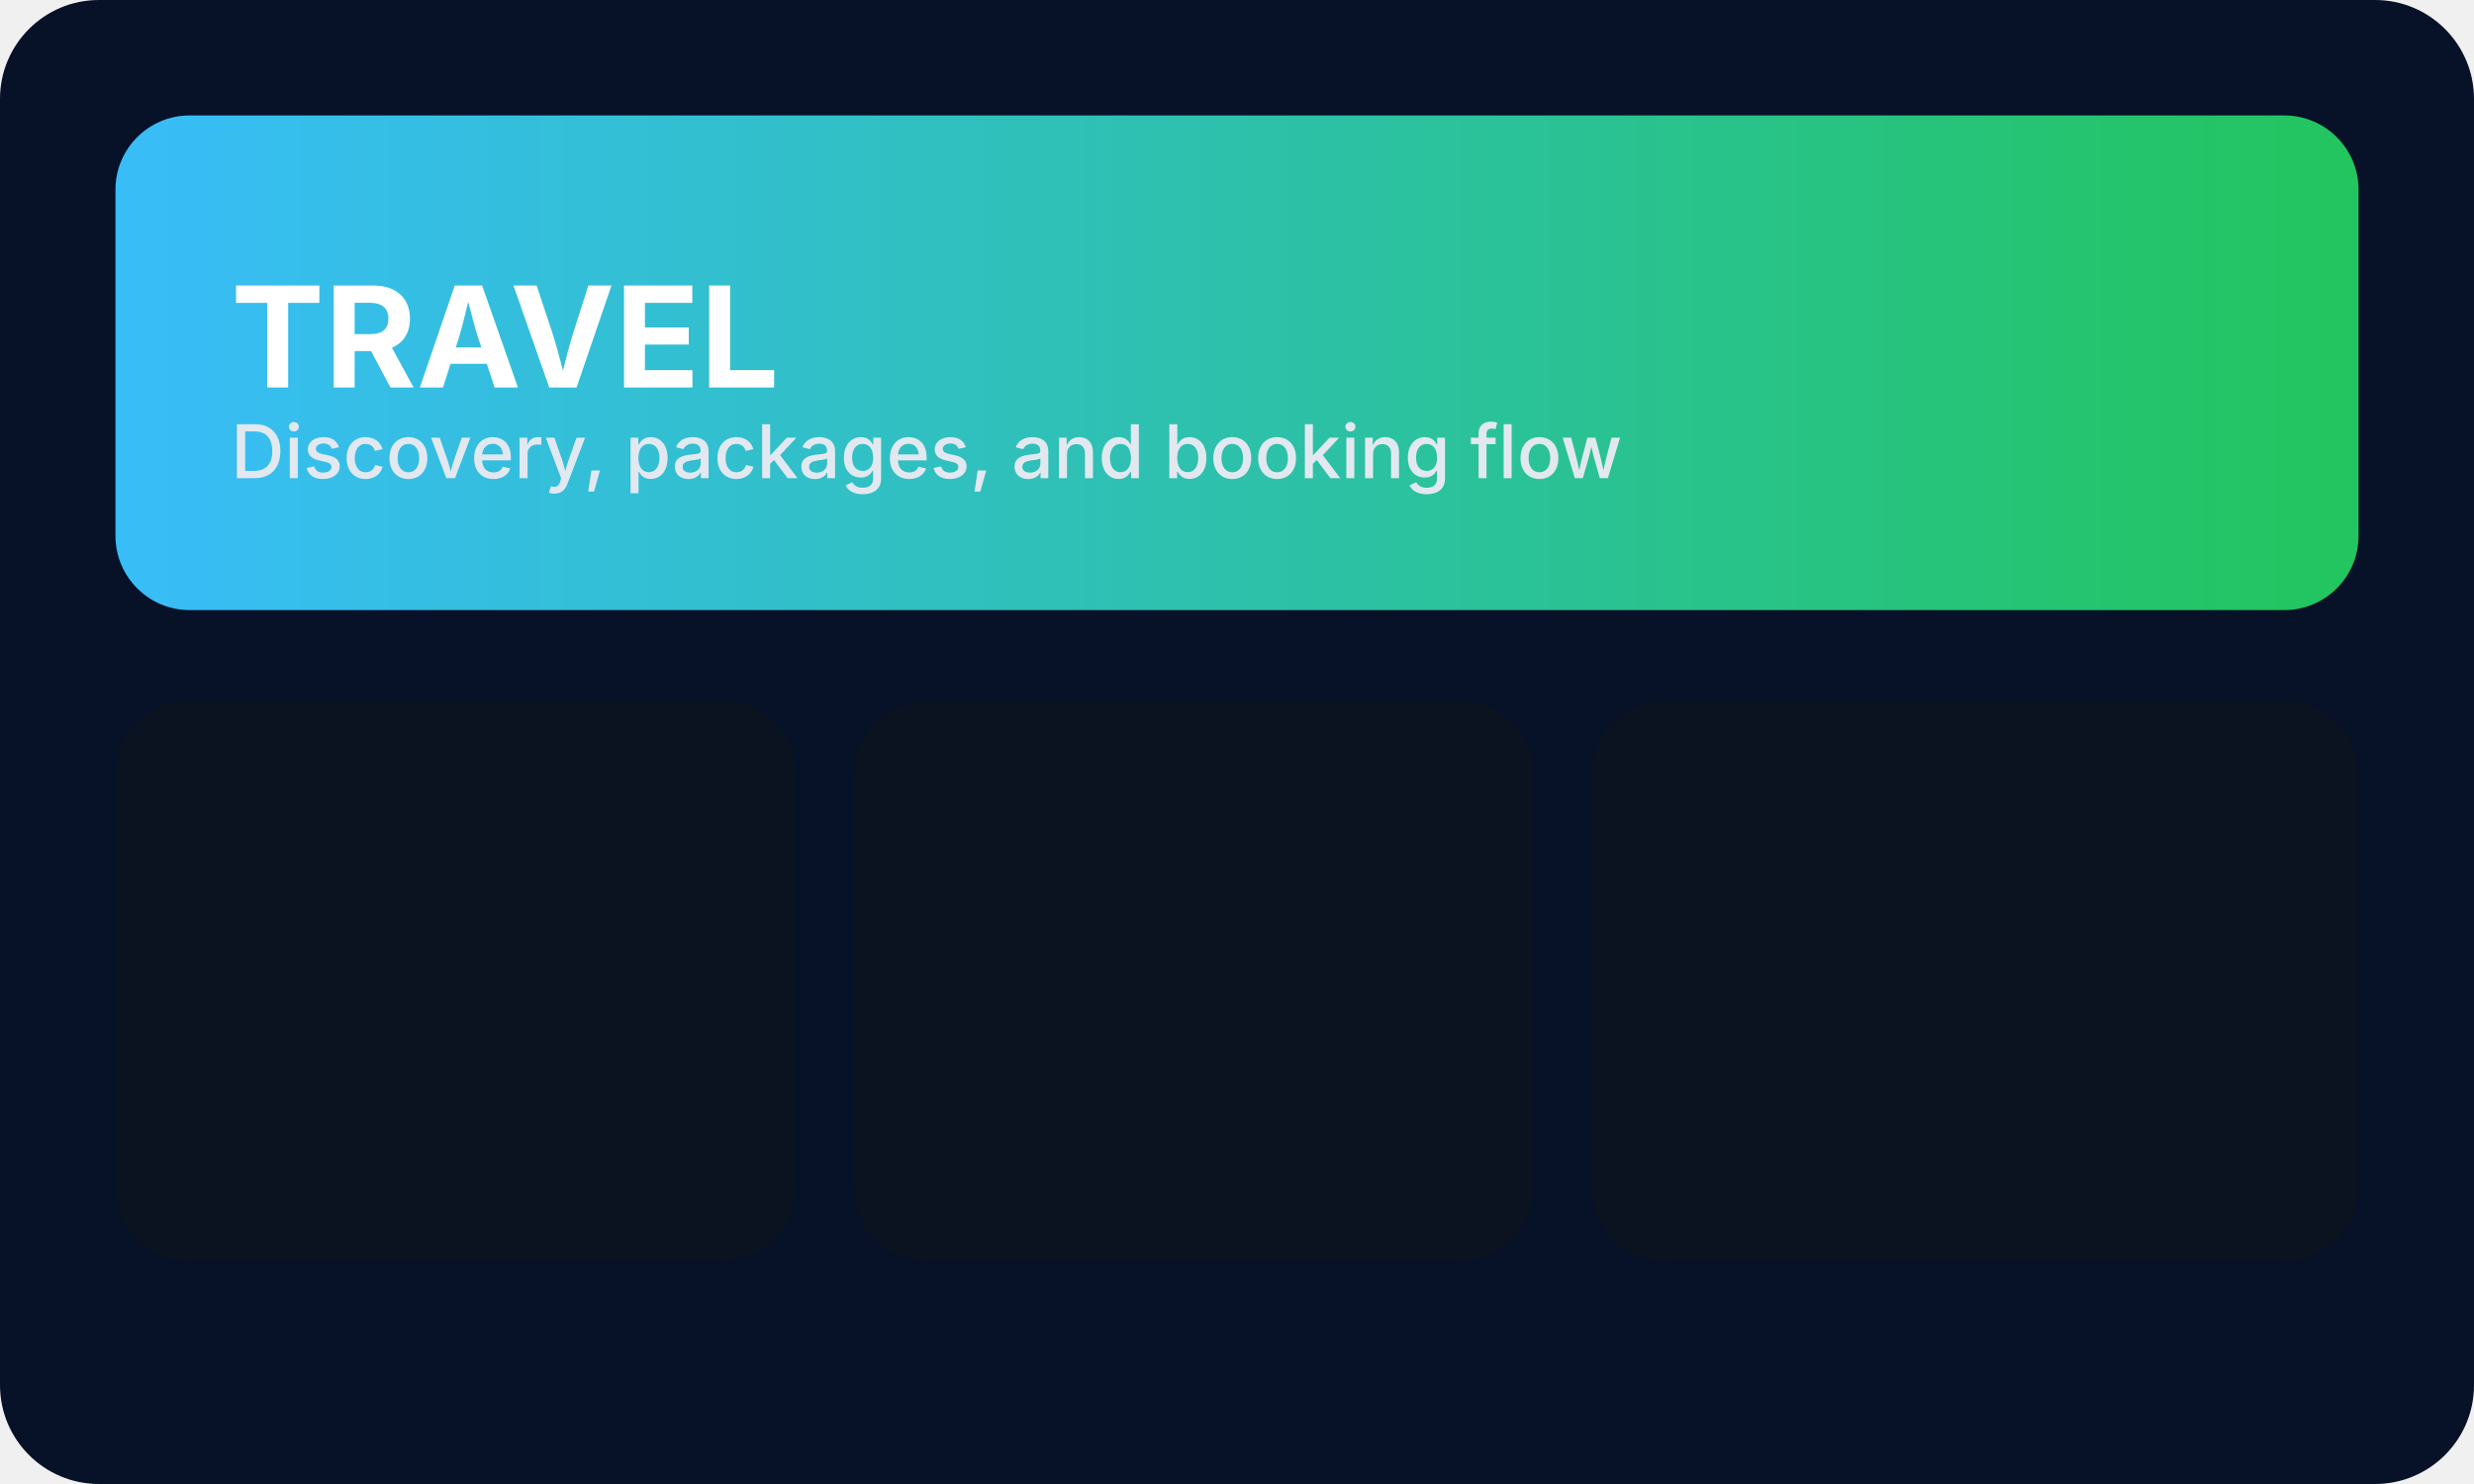
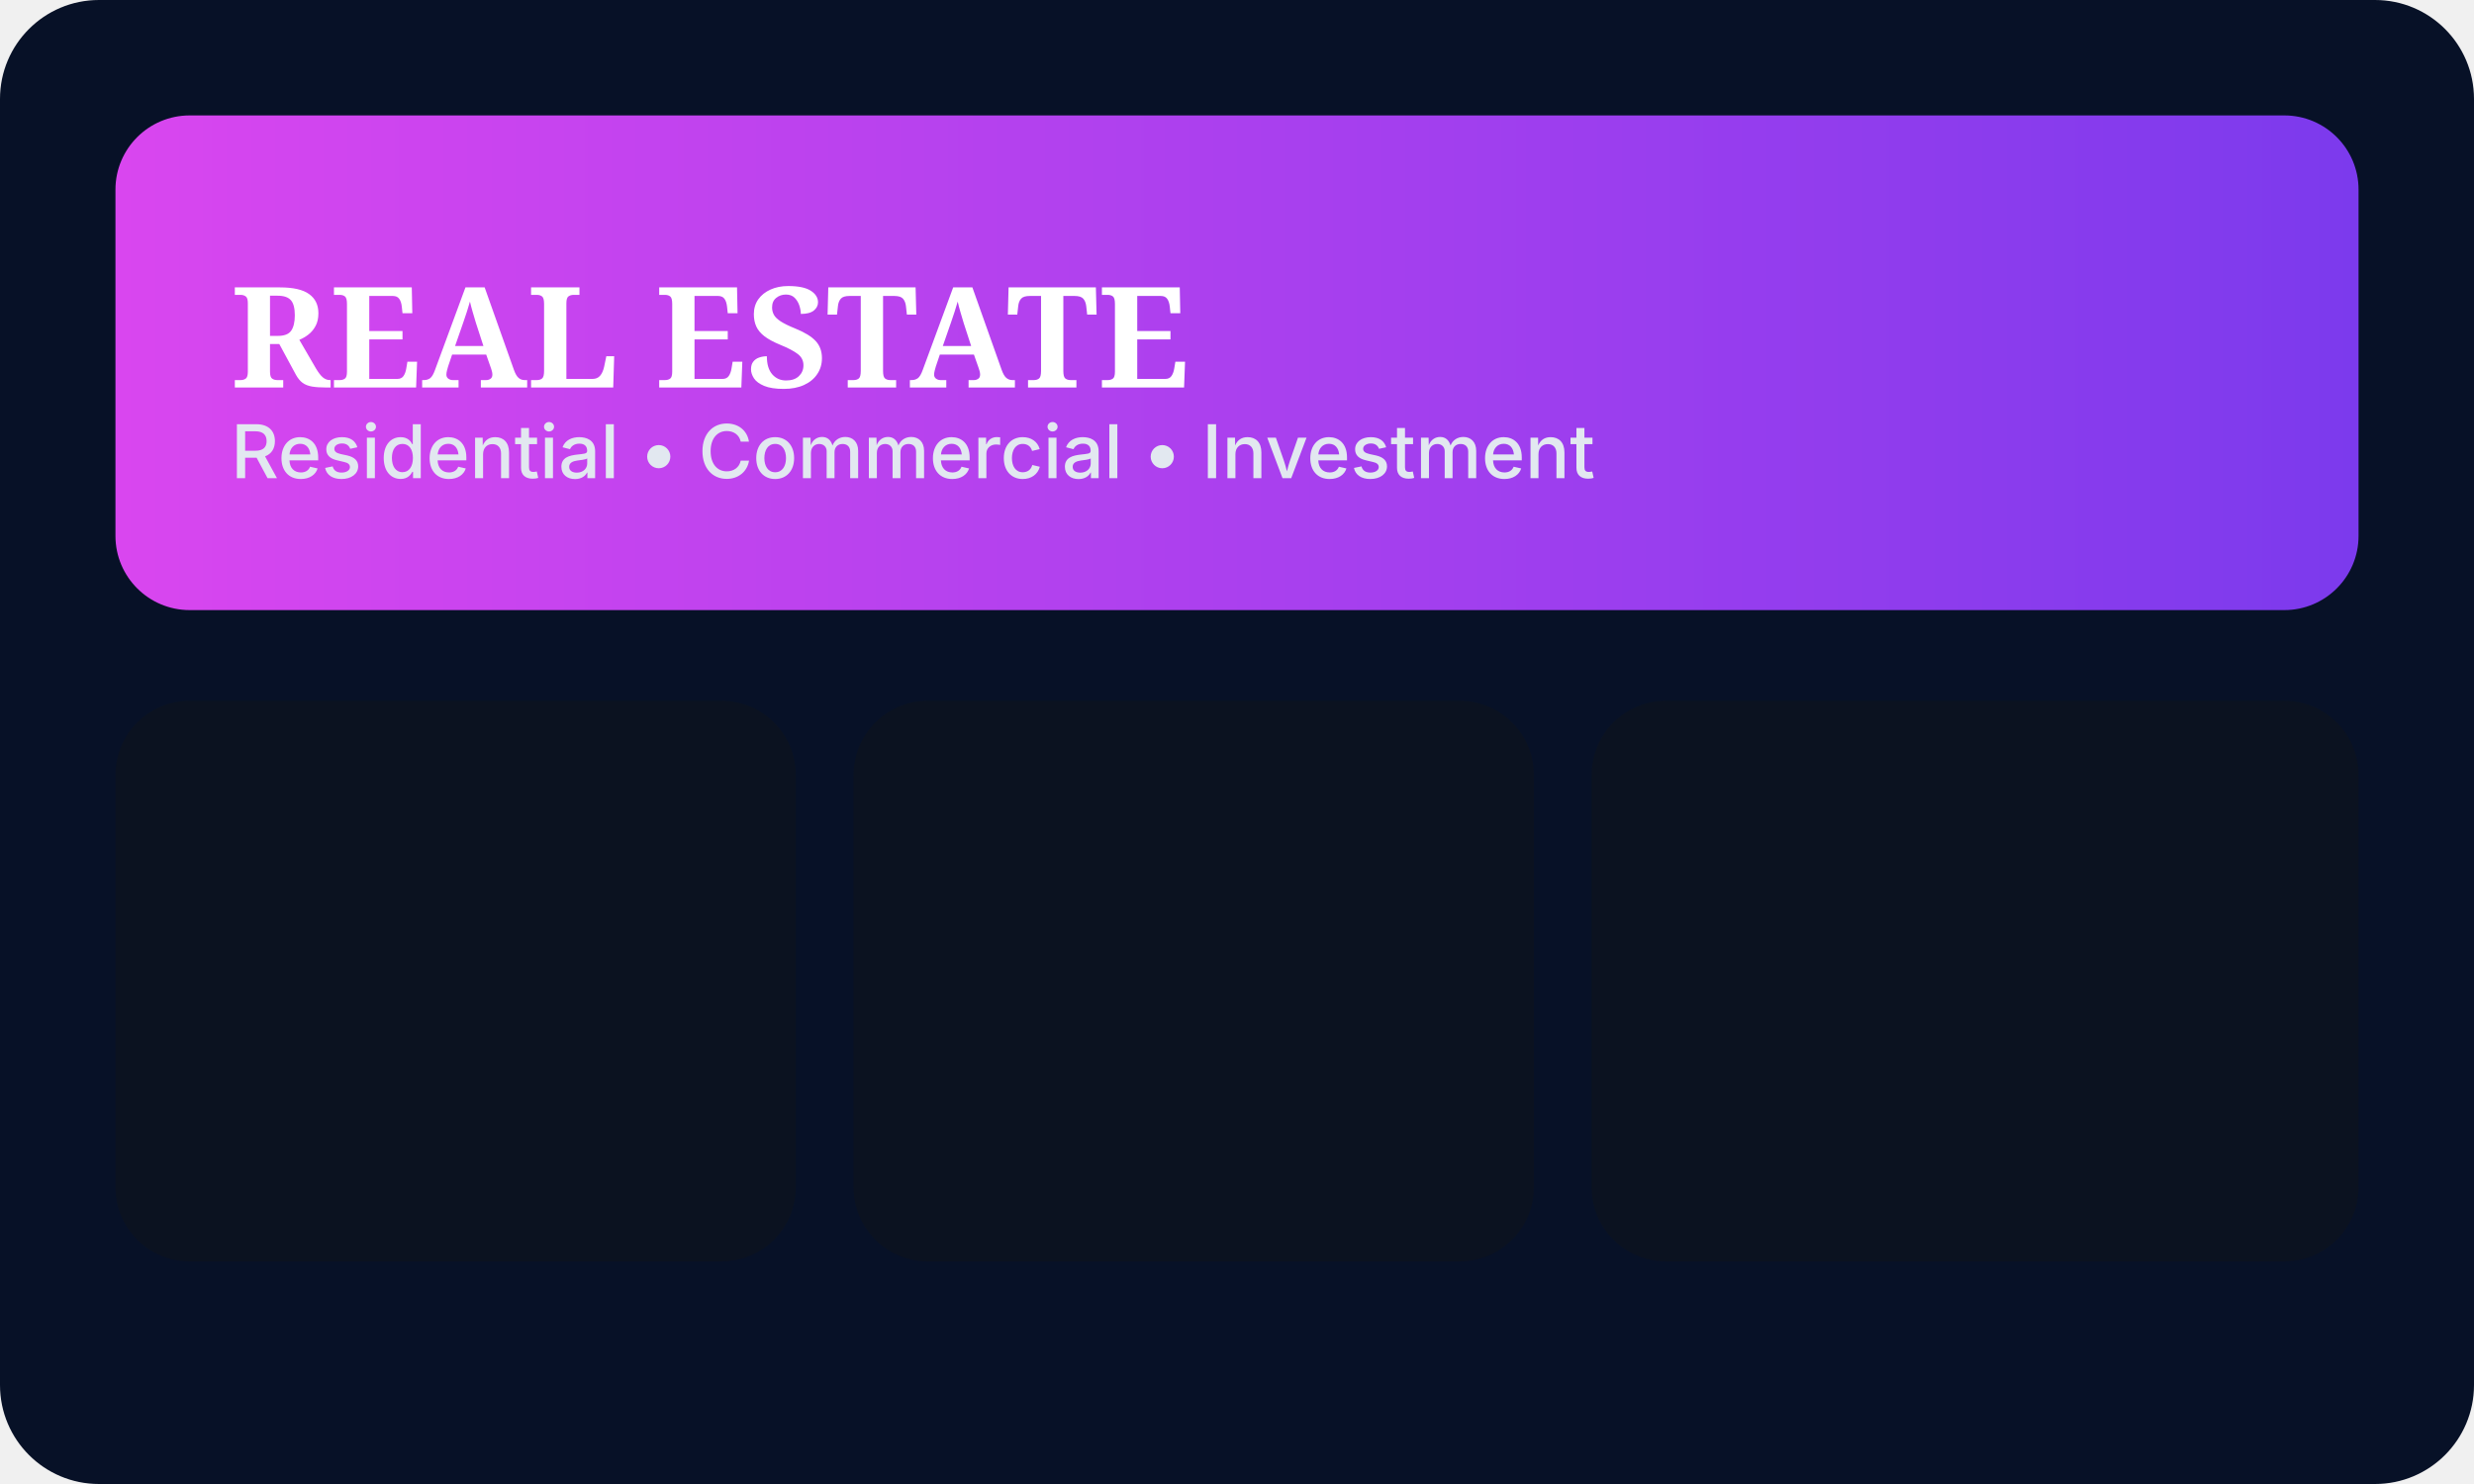
<svg xmlns="http://www.w3.org/2000/svg" width="600" height="360" viewBox="0 0 600 360">
  <defs>
    <linearGradient id="g" x1="0" x2="1">
-       <stop offset="0" stop-color="#38bdf8" />
-       <stop offset="1" stop-color="#22c55e" />
+       <stop offset="0" stop-color="#d946ef" />
+       <stop offset="1" stop-color="#7c3aed" />
    </linearGradient>
  </defs>
  <rect width="100%" height="100%" rx="24" fill="#071127" />
  <rect x="28" y="28" width="544" height="120" rx="18" fill="url(#g)" />
  <rect x="28" y="170" width="165" height="136" rx="18" fill="#0b1220" />
  <rect x="207" y="170" width="165" height="136" rx="18" fill="#0b1220" />
  <rect x="386" y="170" width="186" height="136" rx="18" fill="#0b1220" />
-   <text x="56" y="94" fill="#ffffff" font-family="Inter, Arial, sans-serif" font-size="34" font-weight="700">TRAVEL</text>
-   <text x="56" y="116" fill="#e2e8f0" font-family="Inter, Arial, sans-serif" font-size="18" font-weight="500">Discovery, packages, and booking flow</text>
+   <text x="56" y="94" fill="#ffffff" font-family="Cormorant Garamond, serif" font-size="34" font-weight="700">REAL ESTATE</text>
+   <text x="56" y="116" fill="#e2e8f0" font-family="Inter, Arial, sans-serif" font-size="18" font-weight="500">Residential • Commercial • Investment</text>
</svg>
